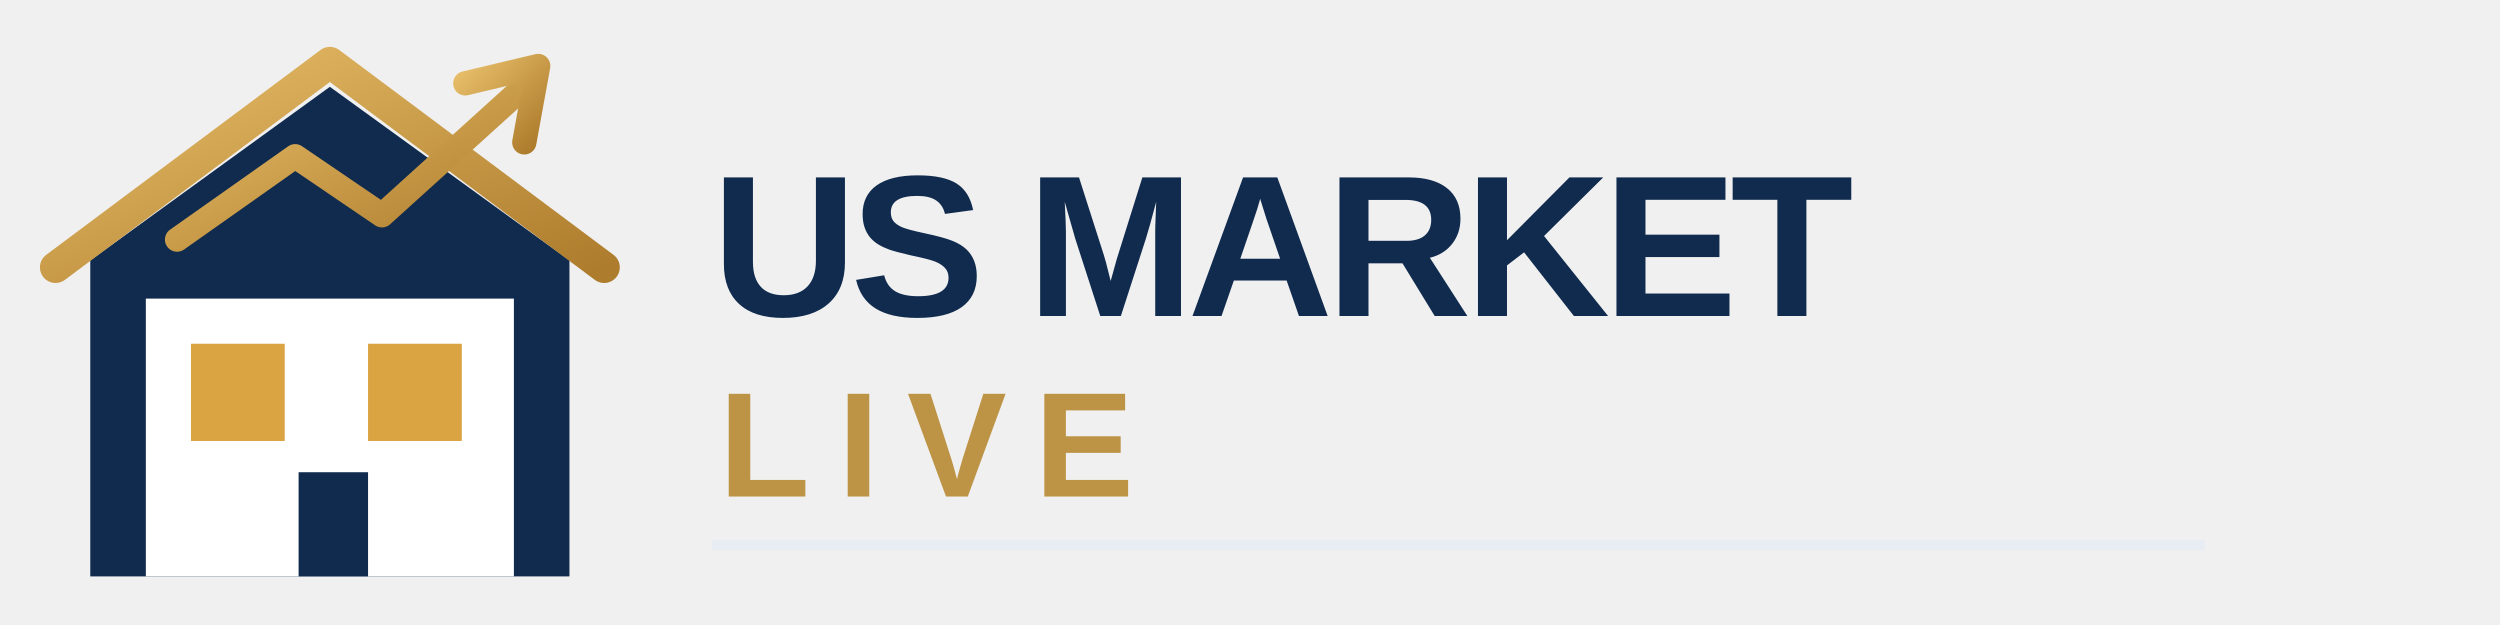
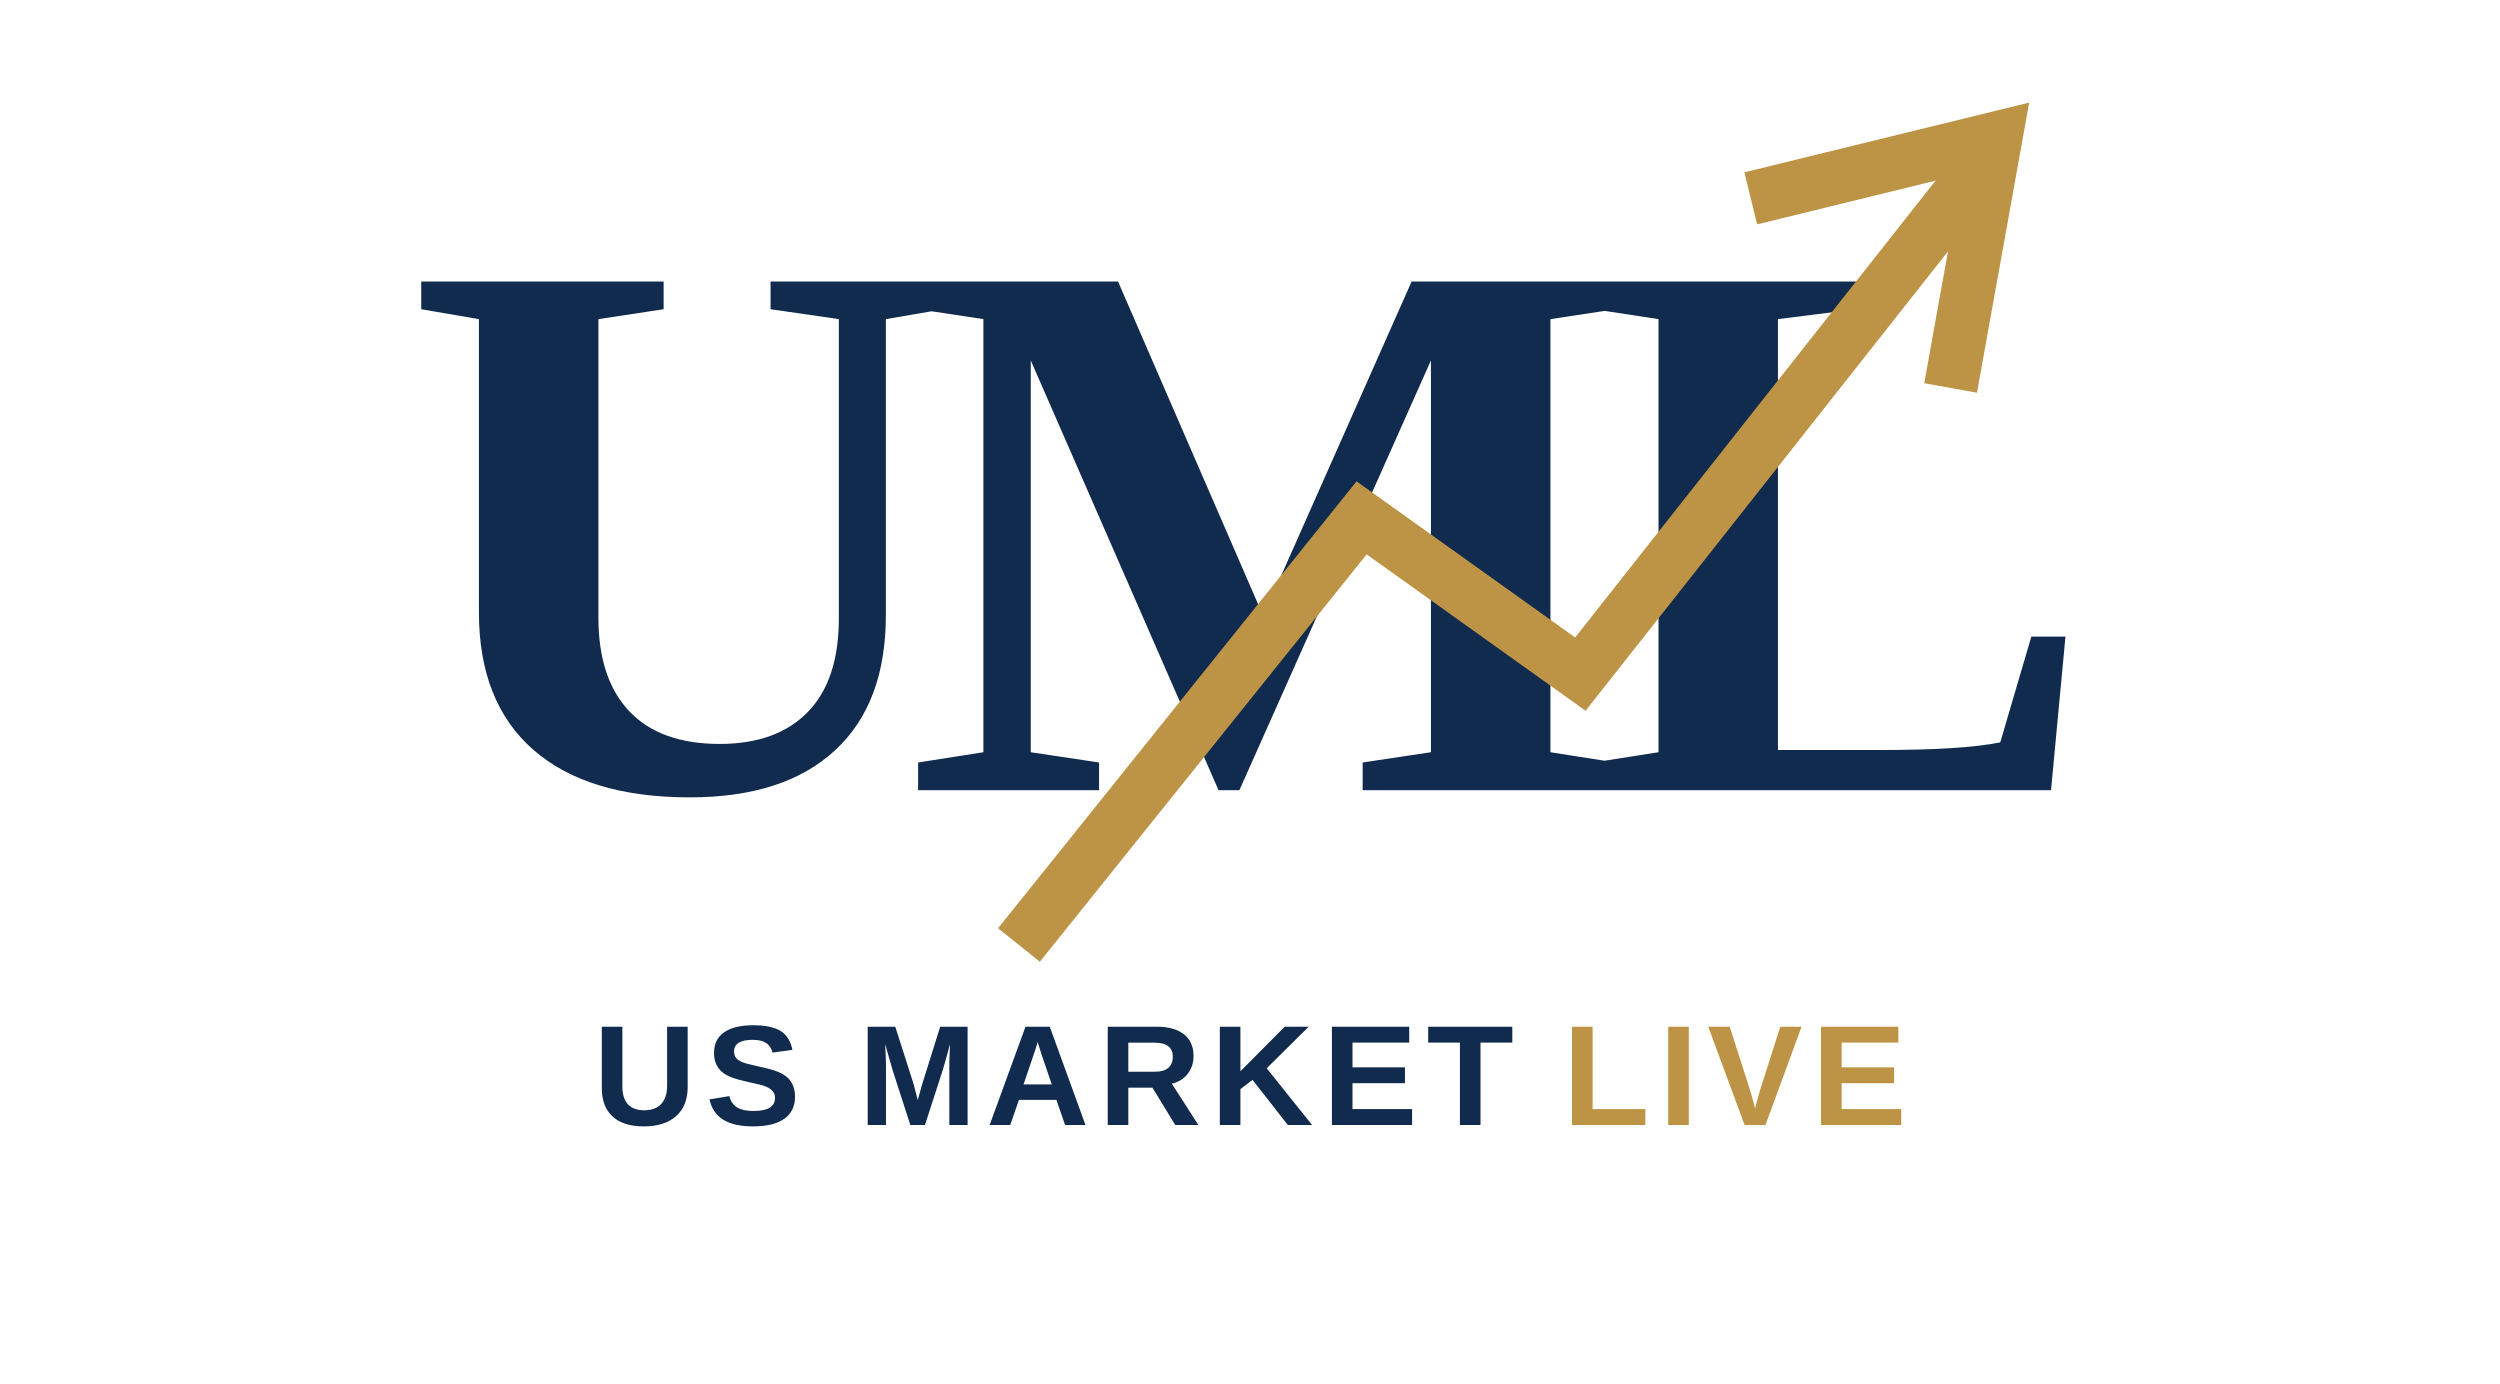
- <svg xmlns="http://www.w3.org/2000/svg" viewBox="0 0 720 180" role="img" aria-labelledby="title desc">
-   <defs>
-     <linearGradient id="gold" x1="0" y1="0" x2="1" y2="1">
-       <stop stop-color="#e7bd69" />
-       <stop offset="1" stop-color="#ad7c2c" />
-     </linearGradient>
-   </defs>
-   <g transform="translate(8 8)">
-     <path d="M18 67 87 17l69 50v91H18V67Z" fill="#102b4e" />
-     <path d="M8 69 87 10l79 59" fill="none" stroke="url(#gold)" stroke-width="9" stroke-linecap="round" stroke-linejoin="round" />
-     <path d="M34 78h106v80H34z" fill="#fff" />
-     <path d="M47 91h27v28H47zm51 0h27v28H98z" fill="#d9a441" />
-     <path d="M78 128h20v30H78z" fill="#102b4e" />
-     <path d="m43 61 34-24 25 17 42-38" fill="none" stroke="url(#gold)" stroke-width="7" stroke-linecap="round" stroke-linejoin="round" />
-     <path d="m126 16 21-5-4 22" fill="none" stroke="url(#gold)" stroke-width="7" stroke-linecap="round" stroke-linejoin="round" />
-   </g>
-   <g font-family="Arial,Helvetica,sans-serif">
-     <text x="205" y="91" fill="#102b4e" font-size="58" font-weight="900" letter-spacing="-2">US MARKET</text>
-     <text x="207" y="143" fill="#bd9445" font-size="43" font-weight="800" letter-spacing="8">LIVE</text>
-     <path d="M205 157h430" stroke="#e8edf3" stroke-width="3" />
-   </g>
+ <svg xmlns="http://www.w3.org/2000/svg" viewBox="0 0 560 310" role="img" aria-labelledby="title desc">
+   <rect width="560" height="310" fill="#fff" />
+   <text x="280" y="177" text-anchor="middle" fill="#102b4e" font-family="Georgia,'Times New Roman',serif" font-size="174" font-weight="700" letter-spacing="-13">UML</text>
+   <path d="M232 207 L305 116 L354 151 L440 42" fill="none" stroke="#bd9445" stroke-width="12" stroke-linecap="square" stroke-linejoin="miter" />
+   <path d="M398 43 L447 31 L438 81" fill="none" stroke="#bd9445" stroke-width="12" stroke-linecap="square" stroke-linejoin="miter" />
+   <text x="280" y="252" text-anchor="middle" fill="#102b4e" font-family="Arial,sans-serif" font-size="32" font-weight="800" letter-spacing="2">US MARKET <tspan fill="#bd9445">LIVE</tspan>
+   </text>
</svg>
